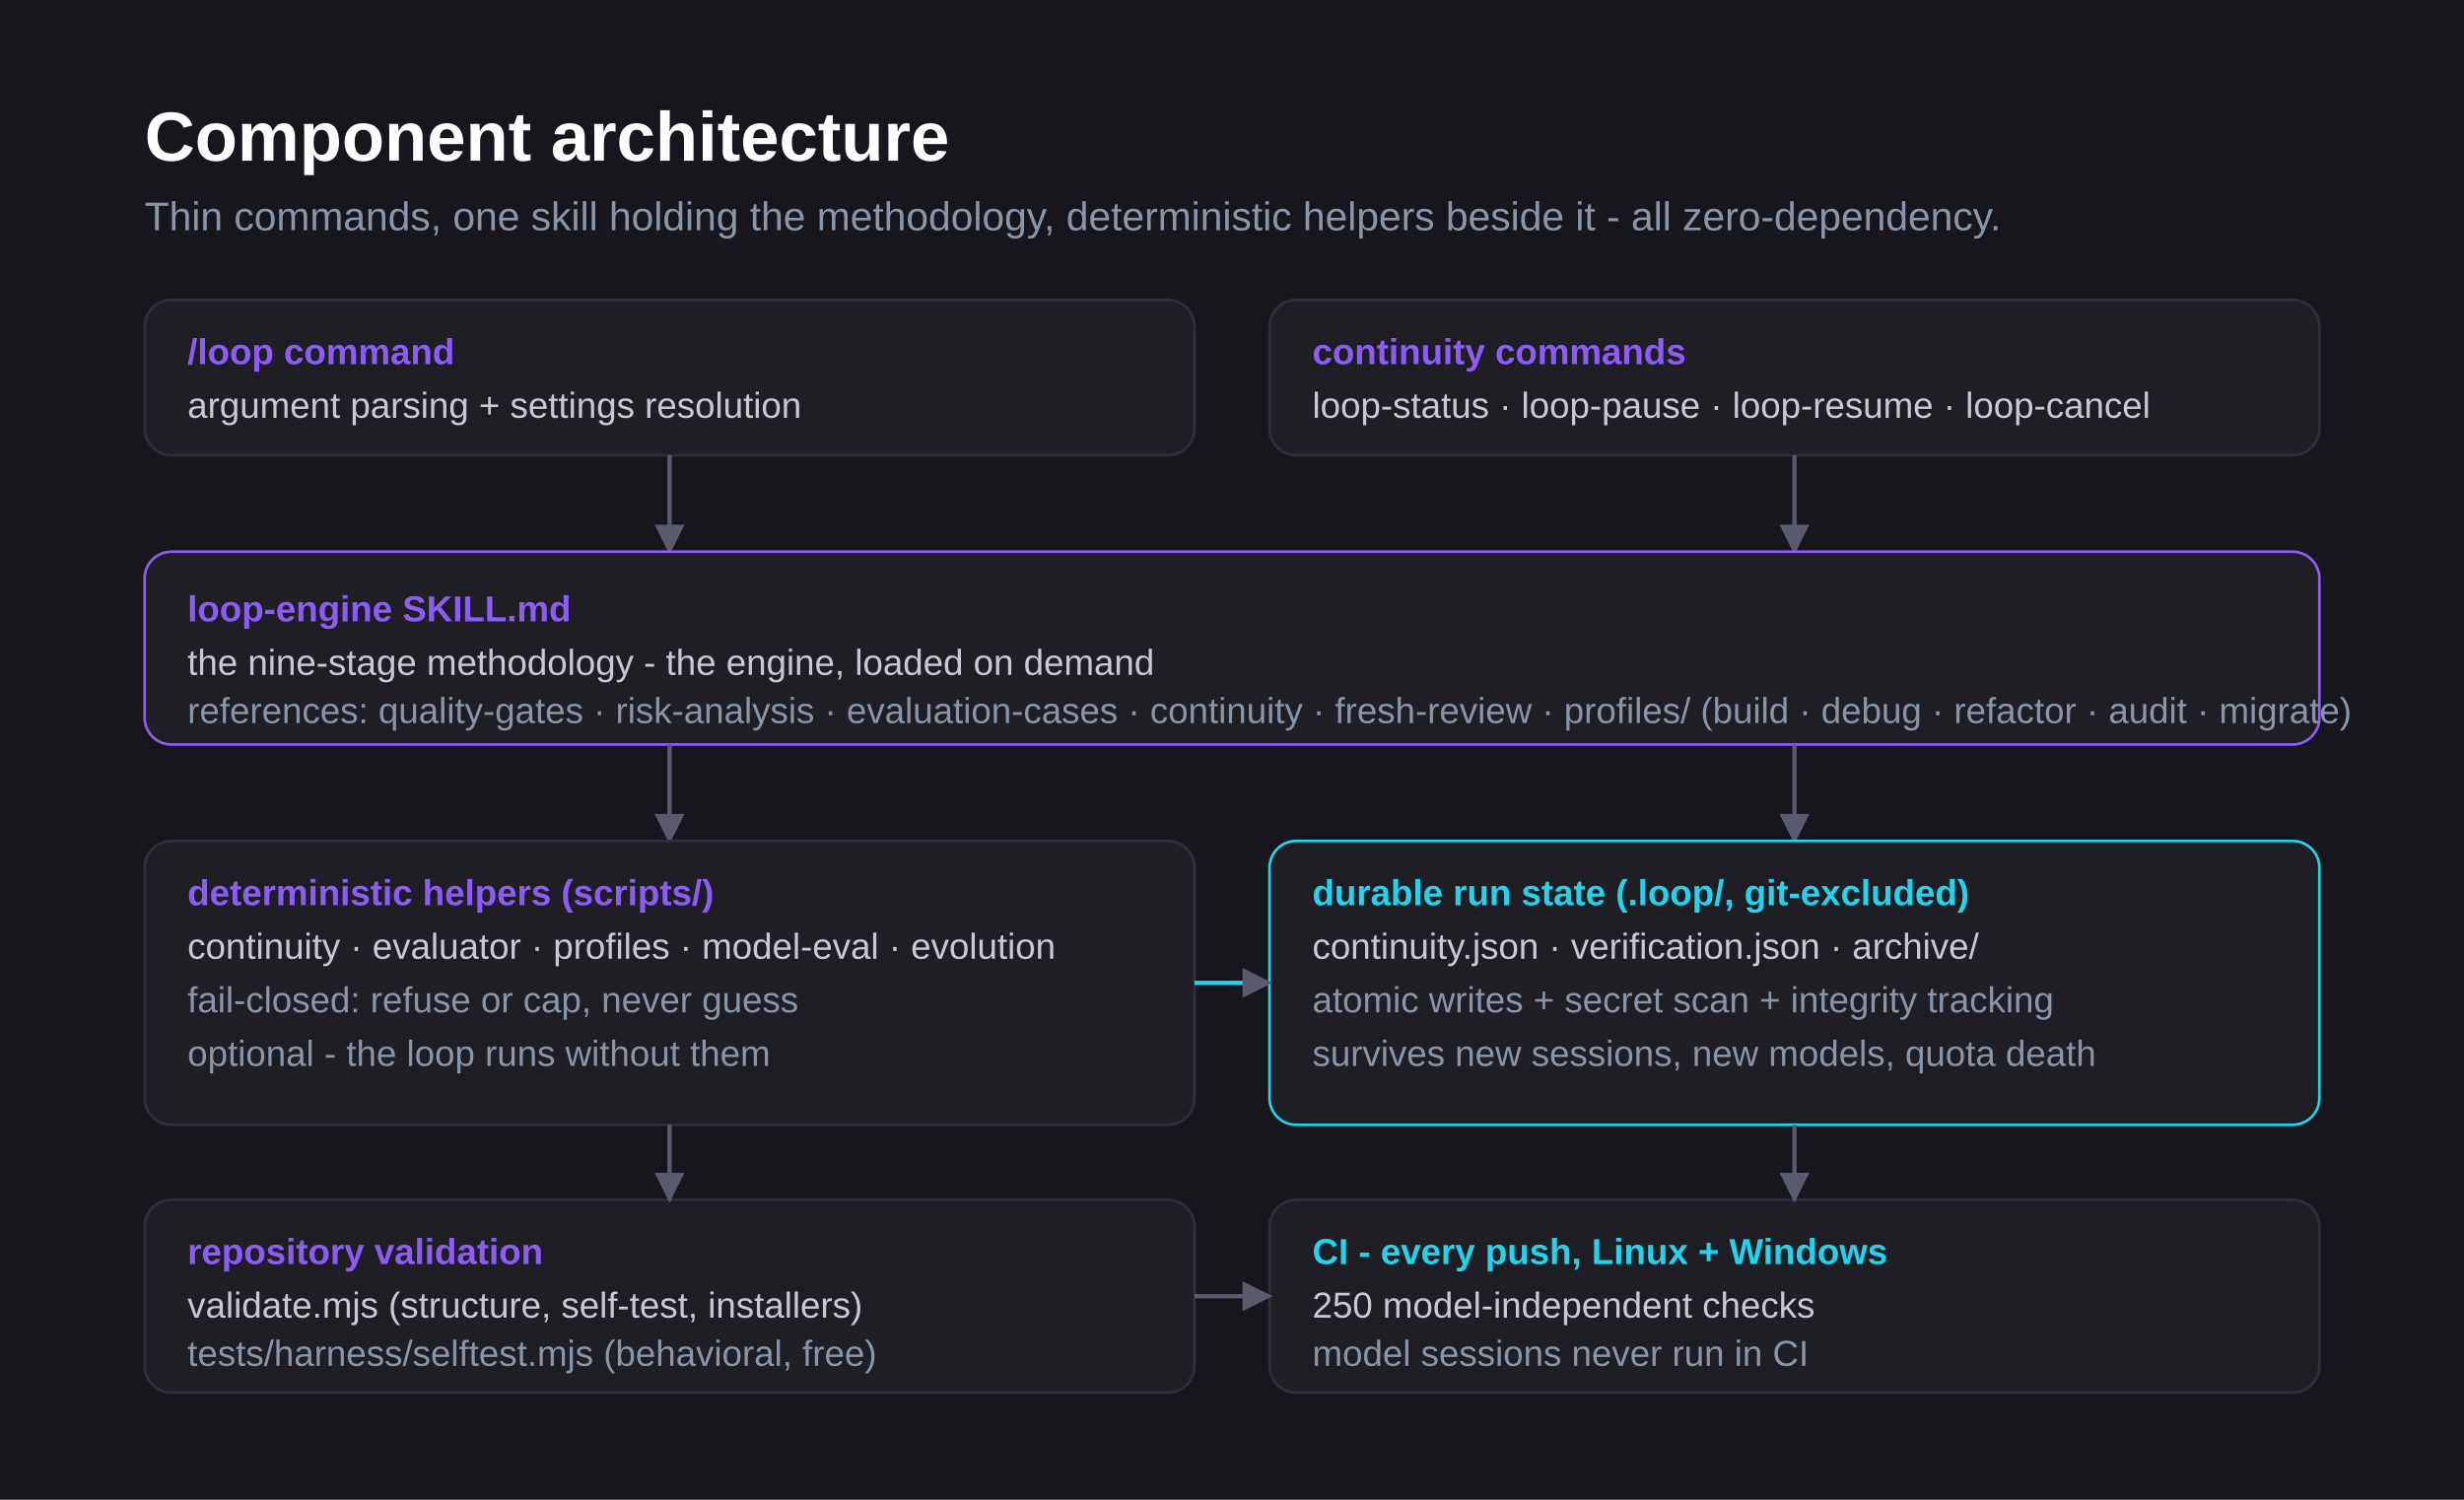
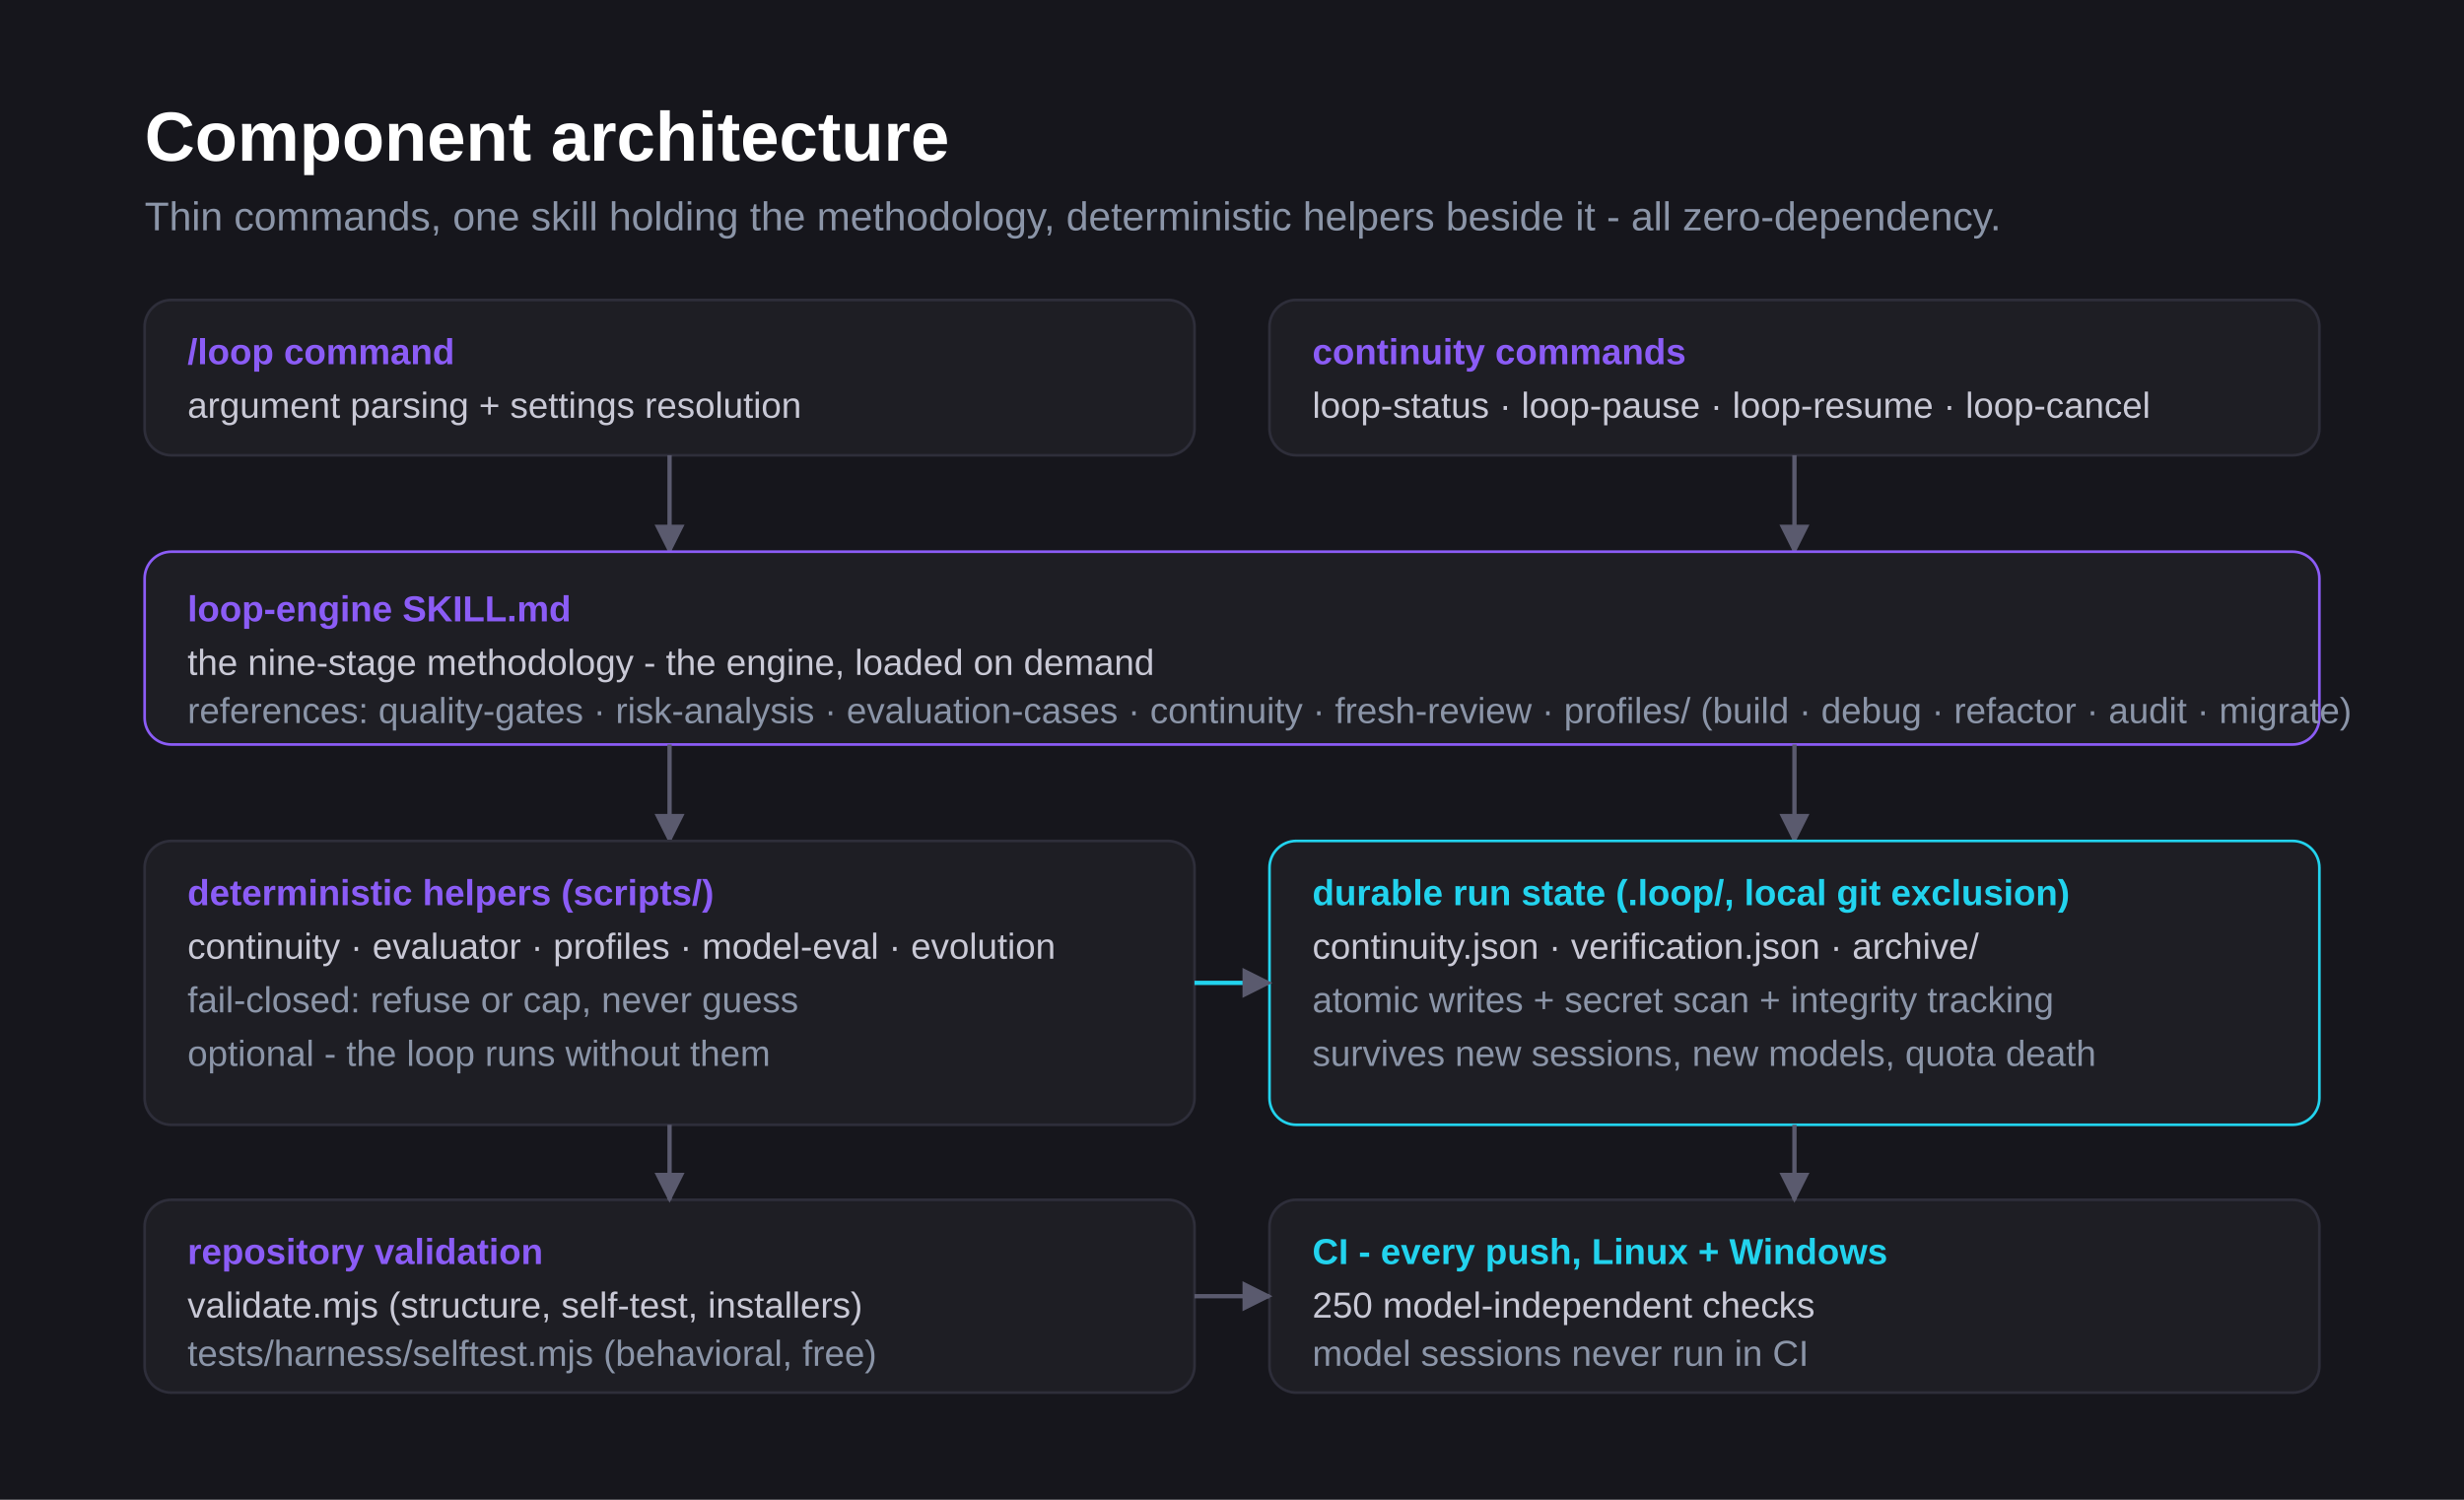
<svg xmlns="http://www.w3.org/2000/svg" viewBox="0 0 920 560" width="920" height="560" role="img" aria-label="LOOP component architecture">
  <defs>
    <marker id="aarr" viewBox="0 0 10 10" refX="9" refY="5" markerWidth="7" markerHeight="7" orient="auto-start-reverse">
      <path d="M 0 0 L 10 5 L 0 10 Z" fill="#5A5A6E" />
    </marker>
  </defs>
  <rect width="920" height="560" fill="#16161C" />
  <text x="54" y="60" font-family="'Segoe UI','Helvetica Neue',Arial,sans-serif" font-size="26" font-weight="600" fill="#FFFFFF">Component architecture</text>
  <text x="54" y="86" font-family="'Segoe UI','Helvetica Neue',Arial,sans-serif" font-size="15" fill="#8B95A8">Thin commands, one skill holding the methodology, deterministic helpers beside it - all zero-dependency.</text>
  <g font-family="'Segoe UI','Helvetica Neue',Arial,sans-serif" font-size="13.5">
    <rect x="54" y="112" width="392" height="58" rx="10" fill="#1E1E24" stroke="#2E2E3A" />
    <text x="70" y="136" font-weight="600" fill="#8B5CF6">/loop command</text>
    <text x="70" y="156" fill="#C9C9D6">argument parsing + settings resolution</text>
    <rect x="474" y="112" width="392" height="58" rx="10" fill="#1E1E24" stroke="#2E2E3A" />
    <text x="490" y="136" font-weight="600" fill="#8B5CF6">continuity commands</text>
    <text x="490" y="156" fill="#C9C9D6">loop-status · loop-pause · loop-resume · loop-cancel</text>
  </g>
  <path d="M 250 170 L 250 206" fill="none" stroke="#5A5A6E" stroke-width="1.6" marker-end="url(#aarr)" />
  <path d="M 670 170 L 670 206" fill="none" stroke="#5A5A6E" stroke-width="1.6" marker-end="url(#aarr)" />
  <g font-family="'Segoe UI','Helvetica Neue',Arial,sans-serif" font-size="13.5">
    <rect x="54" y="206" width="812" height="72" rx="10" fill="#1E1E24" stroke="#8B5CF6" />
    <text x="70" y="232" font-weight="600" fill="#8B5CF6">loop-engine SKILL.md</text>
    <text x="70" y="252" fill="#C9C9D6">the nine-stage methodology - the engine, loaded on demand</text>
    <text x="70" y="270" fill="#8B95A8">references: quality-gates · risk-analysis · evaluation-cases · continuity · fresh-review · profiles/ (build · debug · refactor · audit · migrate)</text>
  </g>
  <path d="M 250 278 L 250 314" fill="none" stroke="#5A5A6E" stroke-width="1.6" marker-end="url(#aarr)" />
  <path d="M 670 278 L 670 314" fill="none" stroke="#5A5A6E" stroke-width="1.6" marker-end="url(#aarr)" />
  <g font-family="'Segoe UI','Helvetica Neue',Arial,sans-serif" font-size="13.5">
    <rect x="54" y="314" width="392" height="106" rx="10" fill="#1E1E24" stroke="#2E2E3A" />
    <text x="70" y="338" font-weight="600" fill="#8B5CF6">deterministic helpers (scripts/)</text>
    <text x="70" y="358" fill="#C9C9D6">continuity · evaluator · profiles · model-eval · evolution</text>
    <text x="70" y="378" fill="#8B95A8">fail-closed: refuse or cap, never guess</text>
    <text x="70" y="398" fill="#8B95A8">optional - the loop runs without them</text>
    <rect x="474" y="314" width="392" height="106" rx="10" fill="#1E1E24" stroke="#22D3EE" />
-     <text x="490" y="338" font-weight="600" fill="#22D3EE">durable run state (.loop/, git-excluded)</text>
+     <text x="490" y="338" font-weight="600" fill="#22D3EE">durable run state (.loop/, local git exclusion)</text>
    <text x="490" y="358" fill="#C9C9D6">continuity.json · verification.json · archive/</text>
    <text x="490" y="378" fill="#8B95A8">atomic writes + secret scan + integrity tracking</text>
    <text x="490" y="398" fill="#8B95A8">survives new sessions, new models, quota death</text>
  </g>
  <path d="M 446 367 L 474 367" fill="none" stroke="#22D3EE" stroke-width="1.6" marker-end="url(#aarr)" />
  <g font-family="'Segoe UI','Helvetica Neue',Arial,sans-serif" font-size="13.5">
    <rect x="54" y="448" width="392" height="72" rx="10" fill="#1E1E24" stroke="#2E2E3A" />
    <text x="70" y="472" font-weight="600" fill="#8B5CF6">repository validation</text>
    <text x="70" y="492" fill="#C9C9D6">validate.mjs (structure, self-test, installers)</text>
    <text x="70" y="510" fill="#8B95A8">tests/harness/selftest.mjs (behavioral, free)</text>
    <rect x="474" y="448" width="392" height="72" rx="10" fill="#1E1E24" stroke="#2E2E3A" />
    <text x="490" y="472" font-weight="600" fill="#22D3EE">CI - every push, Linux + Windows</text>
    <text x="490" y="492" fill="#C9C9D6">250 model-independent checks</text>
    <text x="490" y="510" fill="#8B95A8">model sessions never run in CI</text>
  </g>
  <path d="M 250 420 L 250 448" fill="none" stroke="#5A5A6E" stroke-width="1.6" marker-end="url(#aarr)" />
  <path d="M 670 420 L 670 448" fill="none" stroke="#5A5A6E" stroke-width="1.6" marker-end="url(#aarr)" />
  <path d="M 446 484 L 474 484" fill="none" stroke="#5A5A6E" stroke-width="1.6" marker-end="url(#aarr)" />
</svg>
